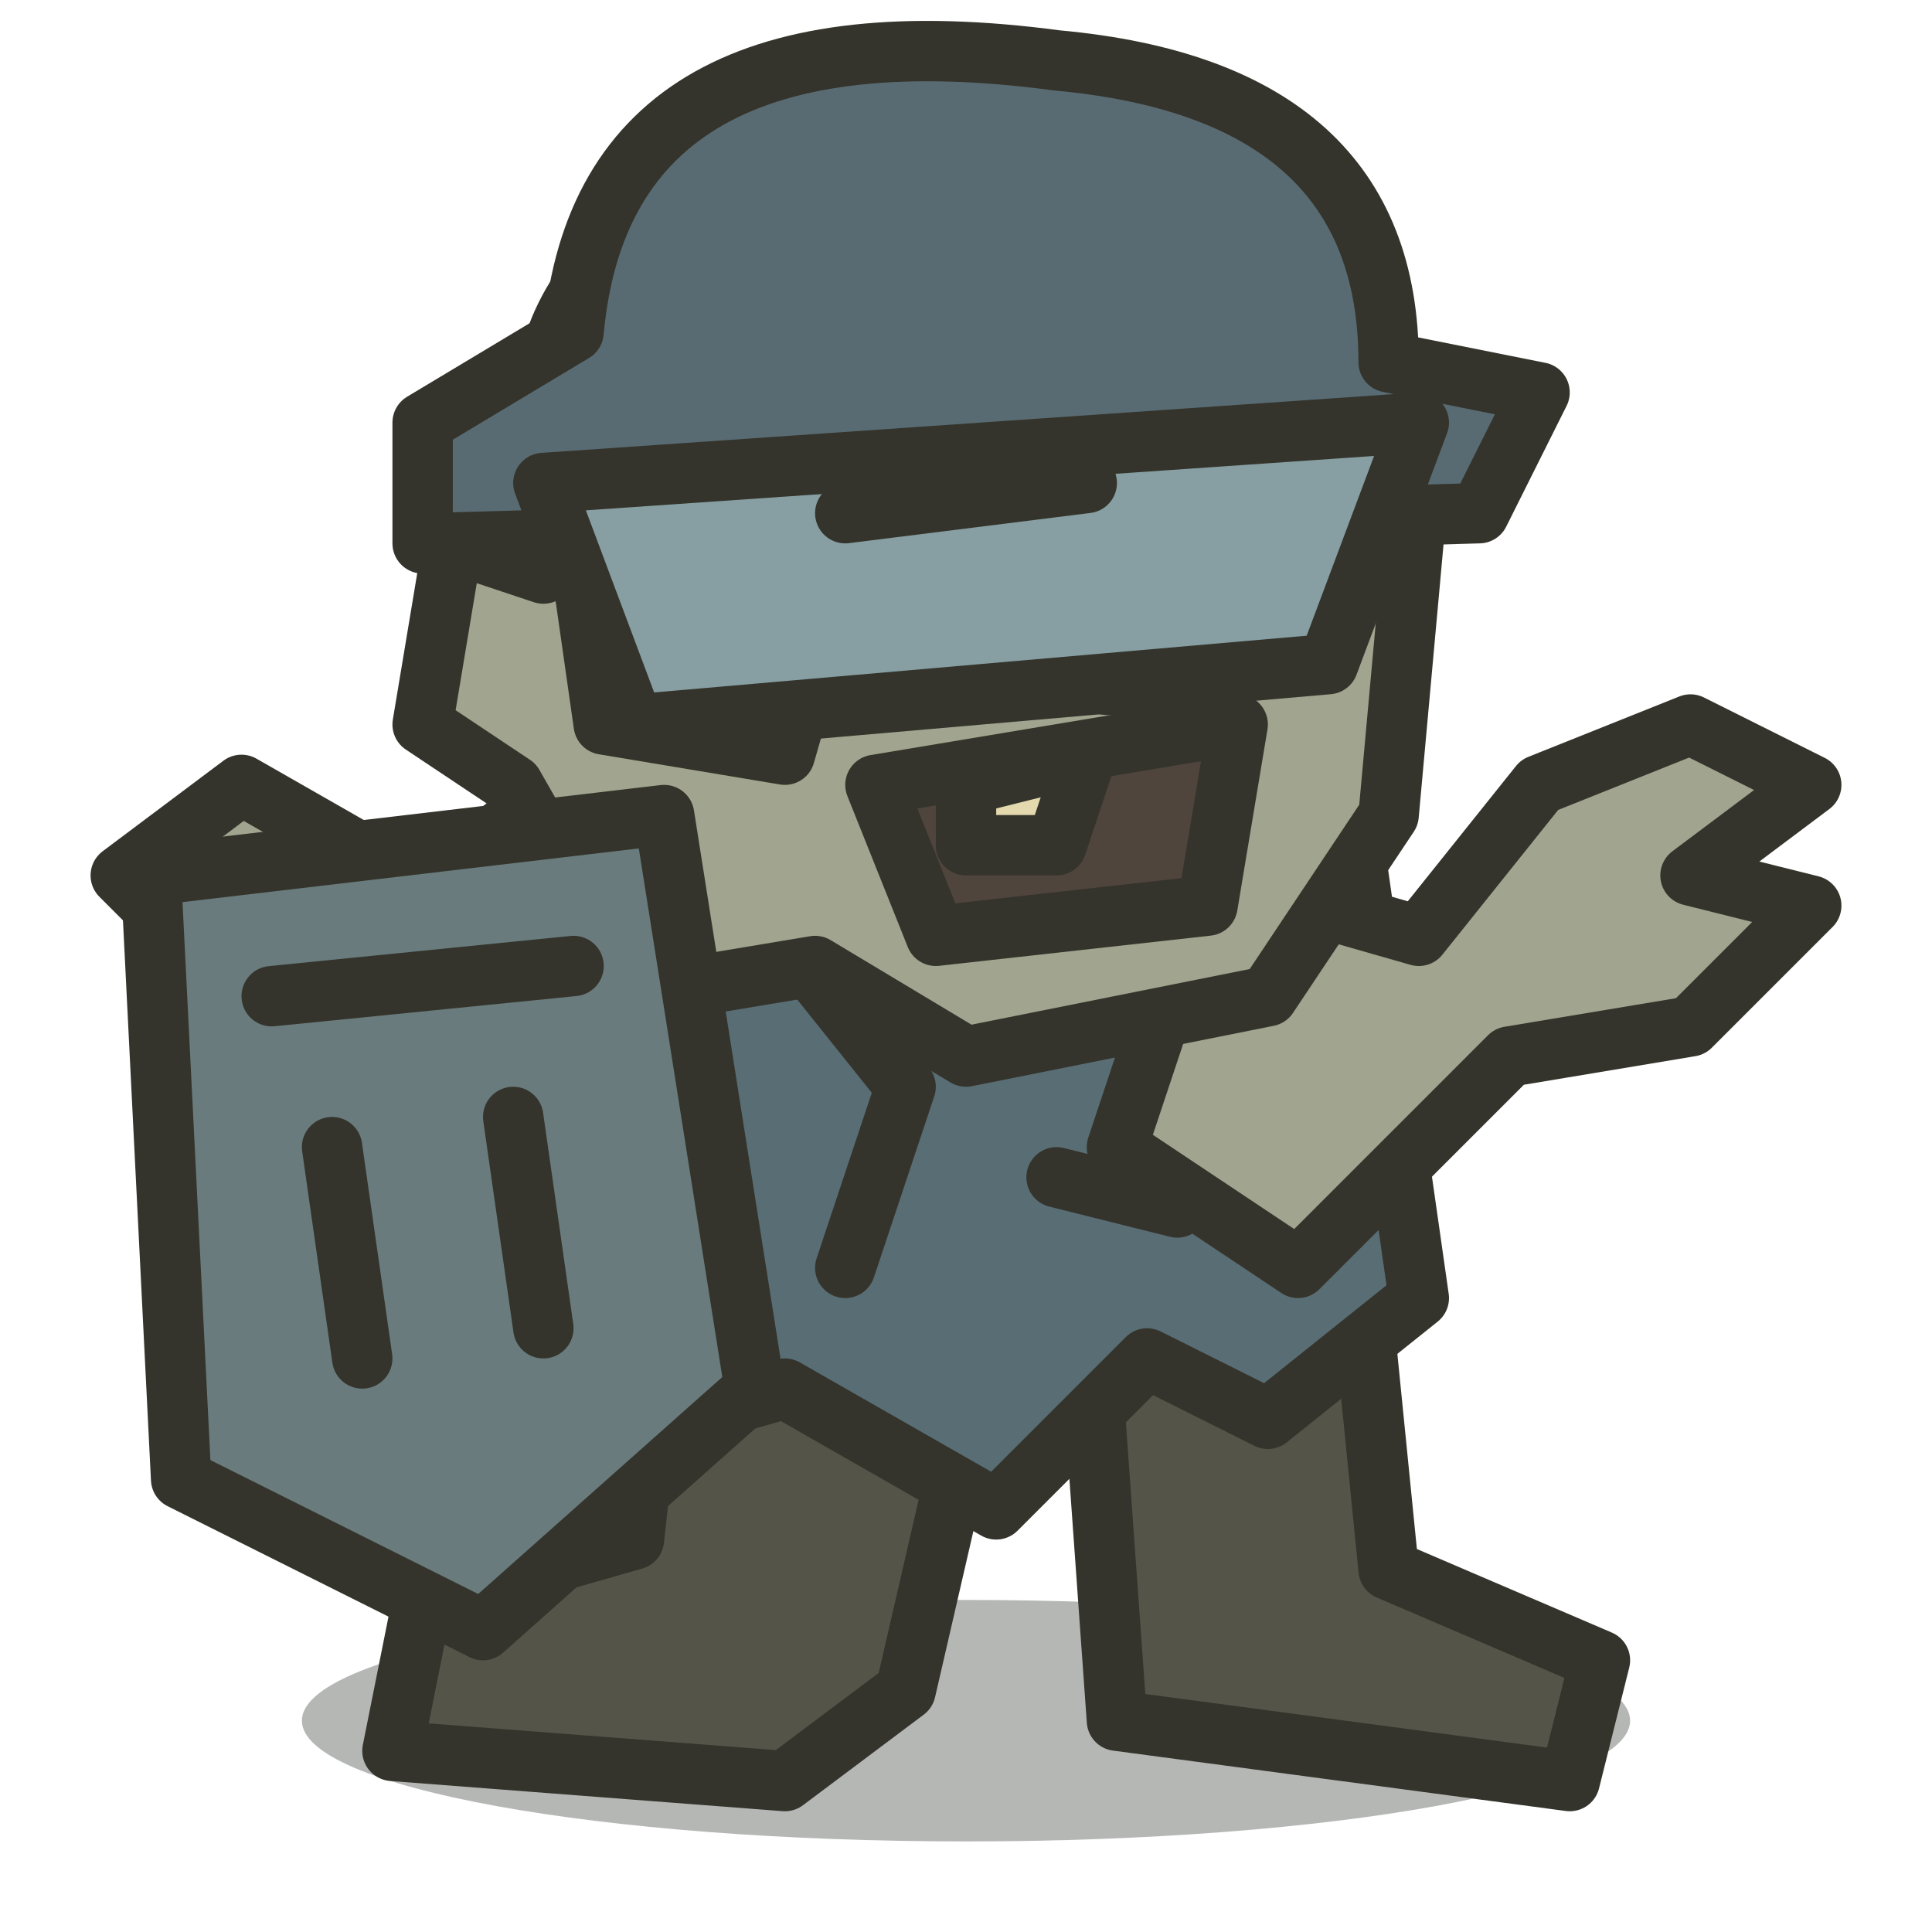
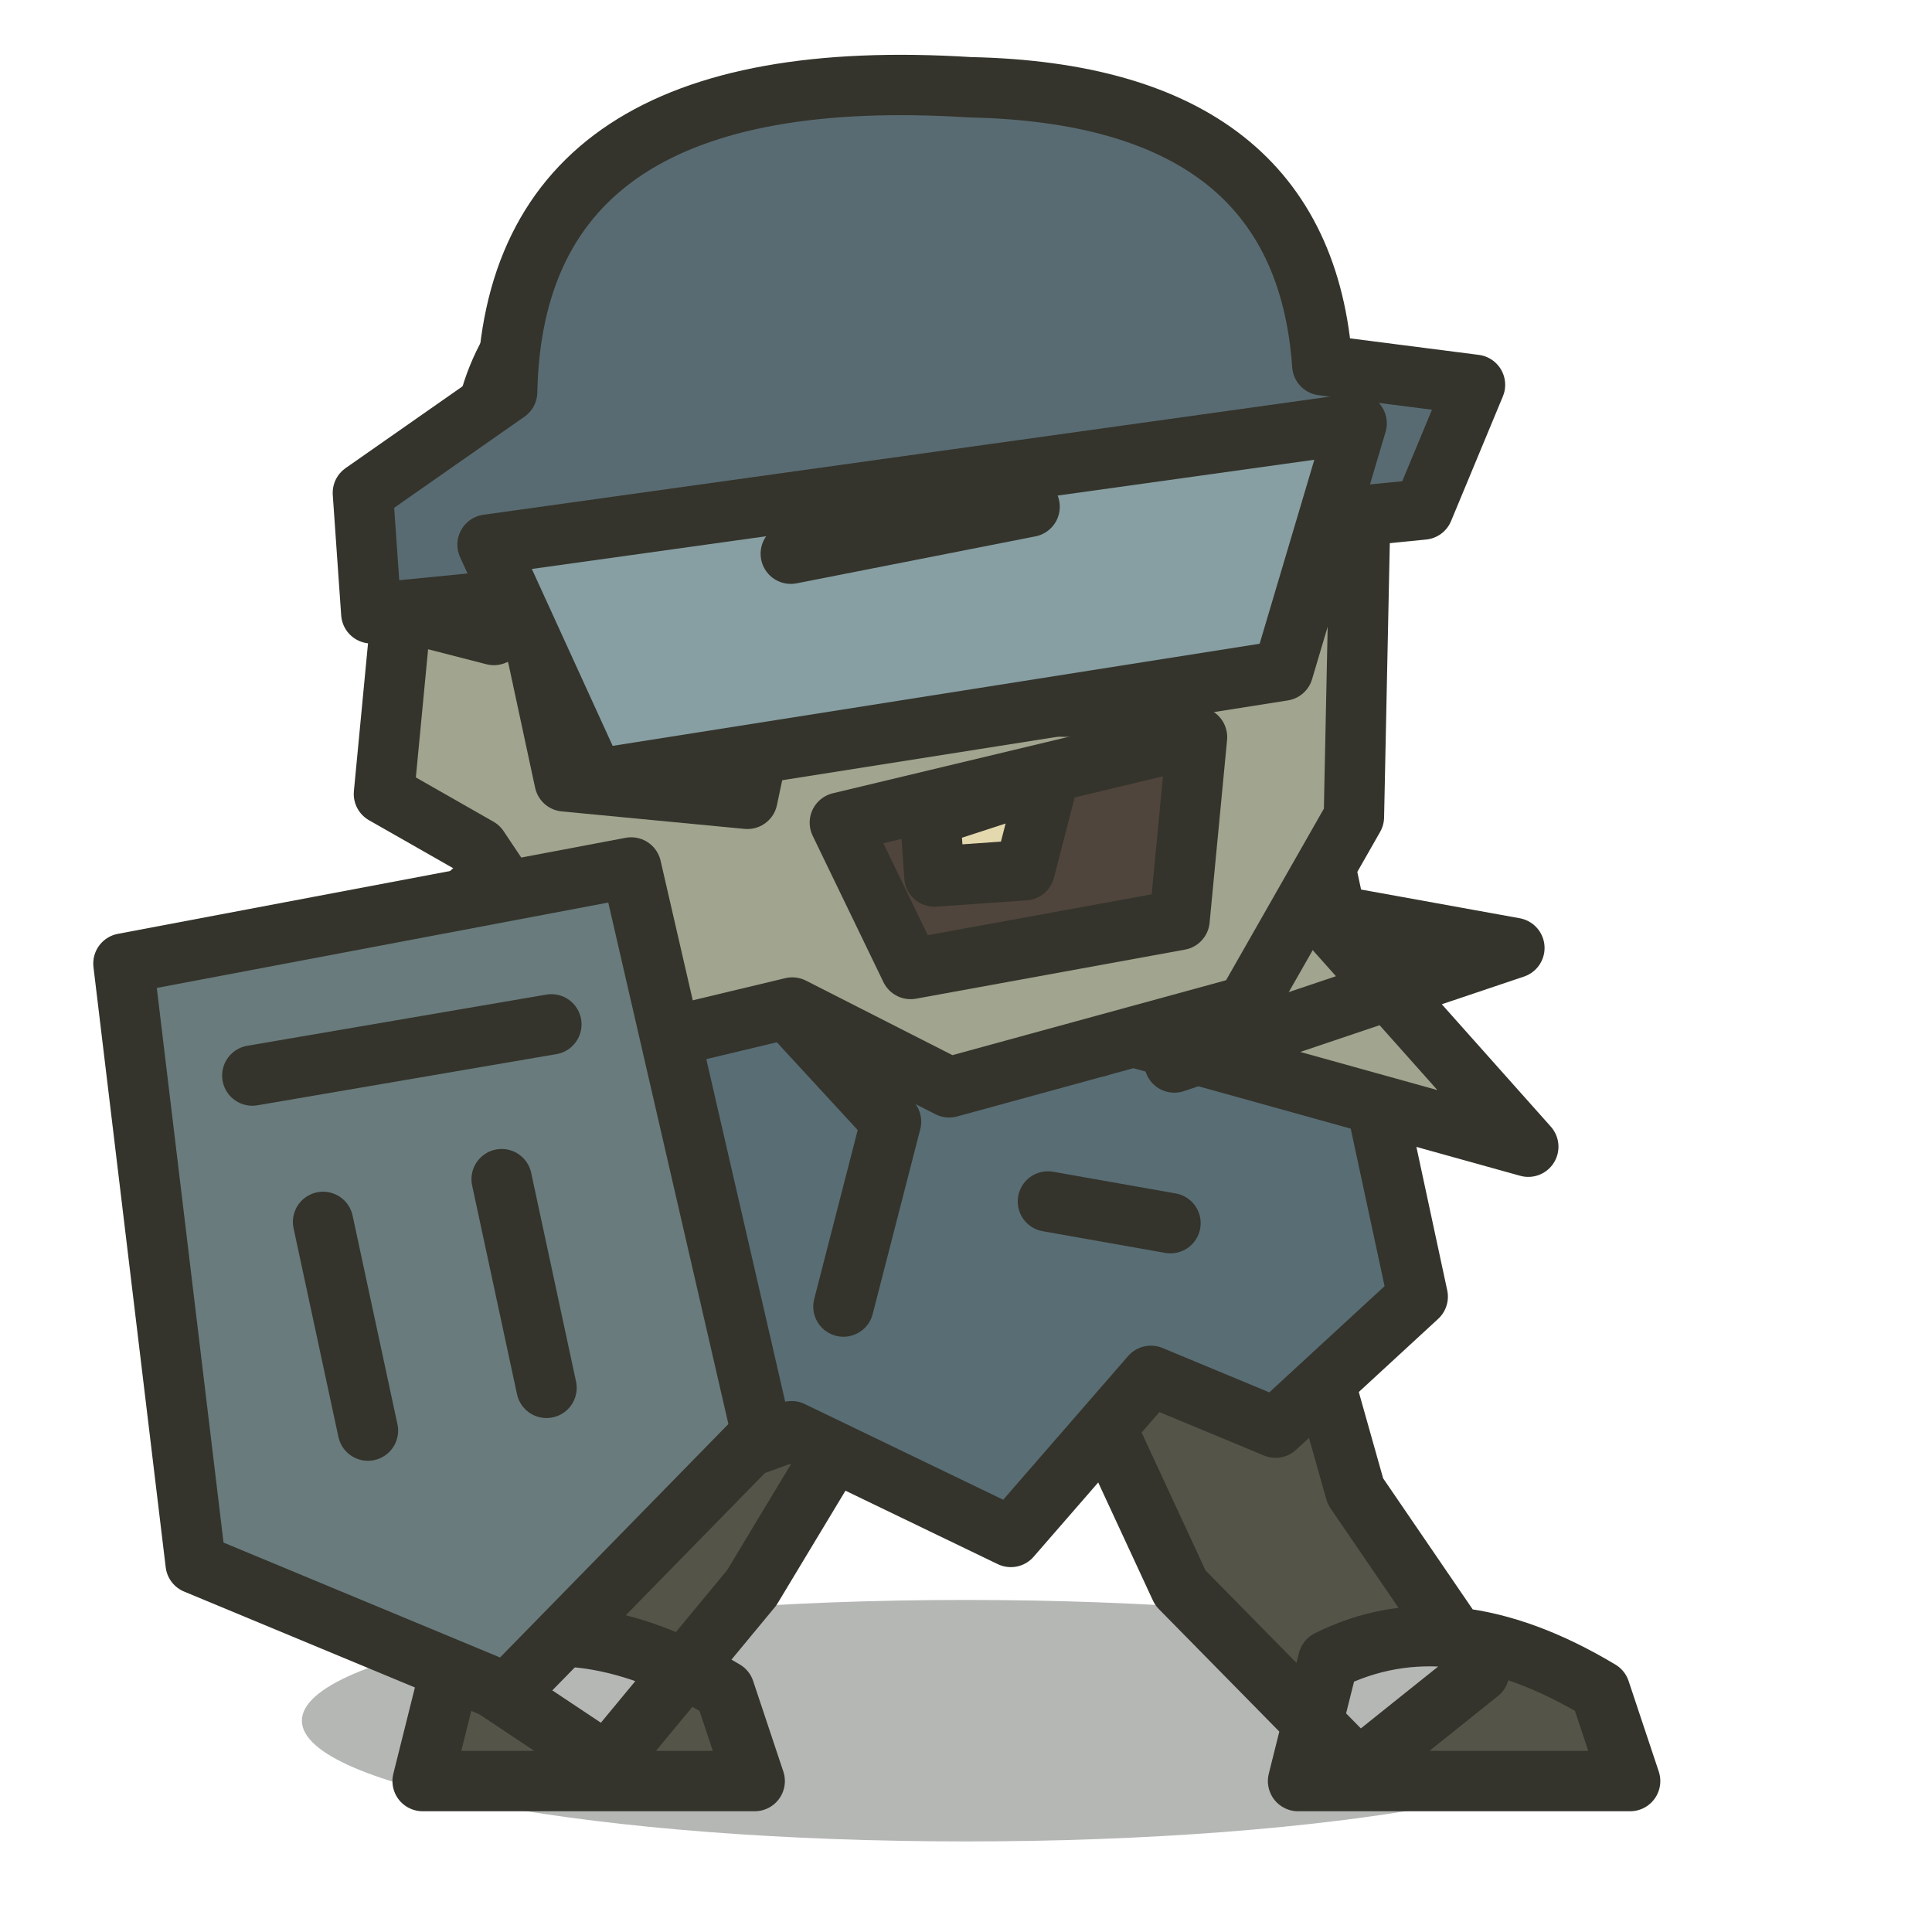
<svg xmlns="http://www.w3.org/2000/svg" width="64" height="64" viewBox="0 0 64 64">
  <ellipse cx="32" cy="57" rx="22" ry="4" fill="#252b27" opacity=".34" />
  <g stroke="#34342c" stroke-width="2" stroke-linecap="round" stroke-linejoin="round">
-     <path d="M22 42l11 1-3 13-4 3-13-1 1-5 7-2zm14 1 9-1 1 10 7 3-1 4-15-2z" fill="#555449" />
-     <path d="M23 28l-8 2-7-4-4 3 6 6 14 3z" fill="#a1a48e" />
-     <path d="M16 28q7-6 16-4l13 5 2 14-5 4-4-2-5 5-7-4-7 2-5-4z" fill="#596d74" />
-     <path d="m26 31 4 5-2 6m7-3 4 1" fill="none" />
-     <path d="M40 29l7 2 4-5 5-2 4 2-4 3 4 1-4 4-6 1-7 7-6-4z" fill="#a1a48e" />
-     <g transform="translate(-2 0)">
-       <path d="M20 13q1-8 15-8 13 0 14 11l-1 11-4 6-10 2-5-3-6 1-4-7-3-2 1-6 3 1z" fill="#a1a48e" />
-       <path d="M21 17l9 1-2 7-6-1z" fill="#666e5e" />
-       <circle cx="25" cy="20" r="2.5" fill="#fff0ad" />
-       <circle cx="39" cy="19" r="3.7" fill="#fff0ad" />
-       <circle cx="40" cy="19" r="1" fill="#403e34" />
-       <path d="M31 26l12-2-1 6-9 1z" fill="#50453c" />
-       <path d="m34 26 4-1-1 3-3 0z" fill="#e3d8ae" />
-       <path d="m19 13 5 1m18 8 4-1" fill="none" />
-       <path d="m16 14 5-3q1-11 16-9 11 1 11 10l5 1-2 4-35 1z" fill="#596b72" />
-       <path d="M20 16l29-2-3 8-23 2z" fill="#879fa3" />
-       <path d="m30 17 8-1" fill="none" />
+     <path d="M22.4,41.2 19.1,49.4 15.9,55.6 20.1,58.4 24.9,52.6 29.6,44.8ZM35.3,44.4 39.1,52.6 45.0,58.6 49.0,55.4 44.9,49.4 42.7,41.6ZM15,55q4-2 9,1l1,3h-11zM44,55q4-2 9,1l1,3h-11z" fill="#555449" />
+     <g transform="translate(0 1) rotate(-4 32 43)">
+       <path d="M20.2,27.4 11.7,32.7 9.6,40.2 14.4,41.8 16.3,37.3 23.8,34.6ZM9,39q3-4 6-1l2,3-2,2-2-1-2,2-3-2z" fill="#a1a48e" />
+       <path d="M16 28q7-6 16-4l13 5 2 14-5 4-4-2-5 5-7-4-7 2-5-4z" fill="#596d74" />
+       <path d="m26 31 4 5-2 6m7-3 4 1" fill="none" />
+       <path d="M39.5,34.7 51.0,31.7 38.8,28.6 37.2,33.4 51.0,38.3 42.5,27.3ZM35,29q3-4 6-1l2,3-2,2-2-1-2,2-3-2z" fill="#a1a48e" />
+       <g transform="translate(-2 0)">
+         <path d="M20 13q1-8 15-8 13 0 14 11l-1 11-4 6-10 2-5-3-6 1-4-7-3-2 1-6 3 1z" fill="#a1a48e" />
+         <path d="M21 17l9 1-2 7-6-1z" fill="#666e5e" />
+         <circle cx="25" cy="20" r="2.5" fill="#fff0ad" />
+         <circle cx="39" cy="19" r="3.7" fill="#fff0ad" />
+         <circle cx="40" cy="19" r="1" fill="#403e34" />
+         <path d="M31 26l12-2-1 6-9 1z" fill="#50453c" />
+         <path d="m34 26 4-1-1 3-3 0z" fill="#e3d8ae" />
+         <path d="m19 13 5 1m18 8 4-1" fill="none" />
+         <path d="m16 14 5-3q1-11 16-9 11 1 11 10l5 1-2 4-35 1z" fill="#596b72" />
+         <path d="M20 16l29-2-3 8-23 2z" fill="#879fa3" />
+         <path d="m30 17 8-1" fill="none" />
+       </g>
+       <path d="m5 29 17-2 3 19-9 8-10-5z" fill="#697b7c" />
+       <path d="m9 33 10-1m-8 6 1 7m5-8 1 7" fill="none" />
    </g>
-     <path d="m5 29 17-2 3 19-9 8-10-5z" fill="#697b7c" />
-     <path d="m9 33 10-1m-8 6 1 7m5-8 1 7" fill="none" />
  </g>
</svg>
